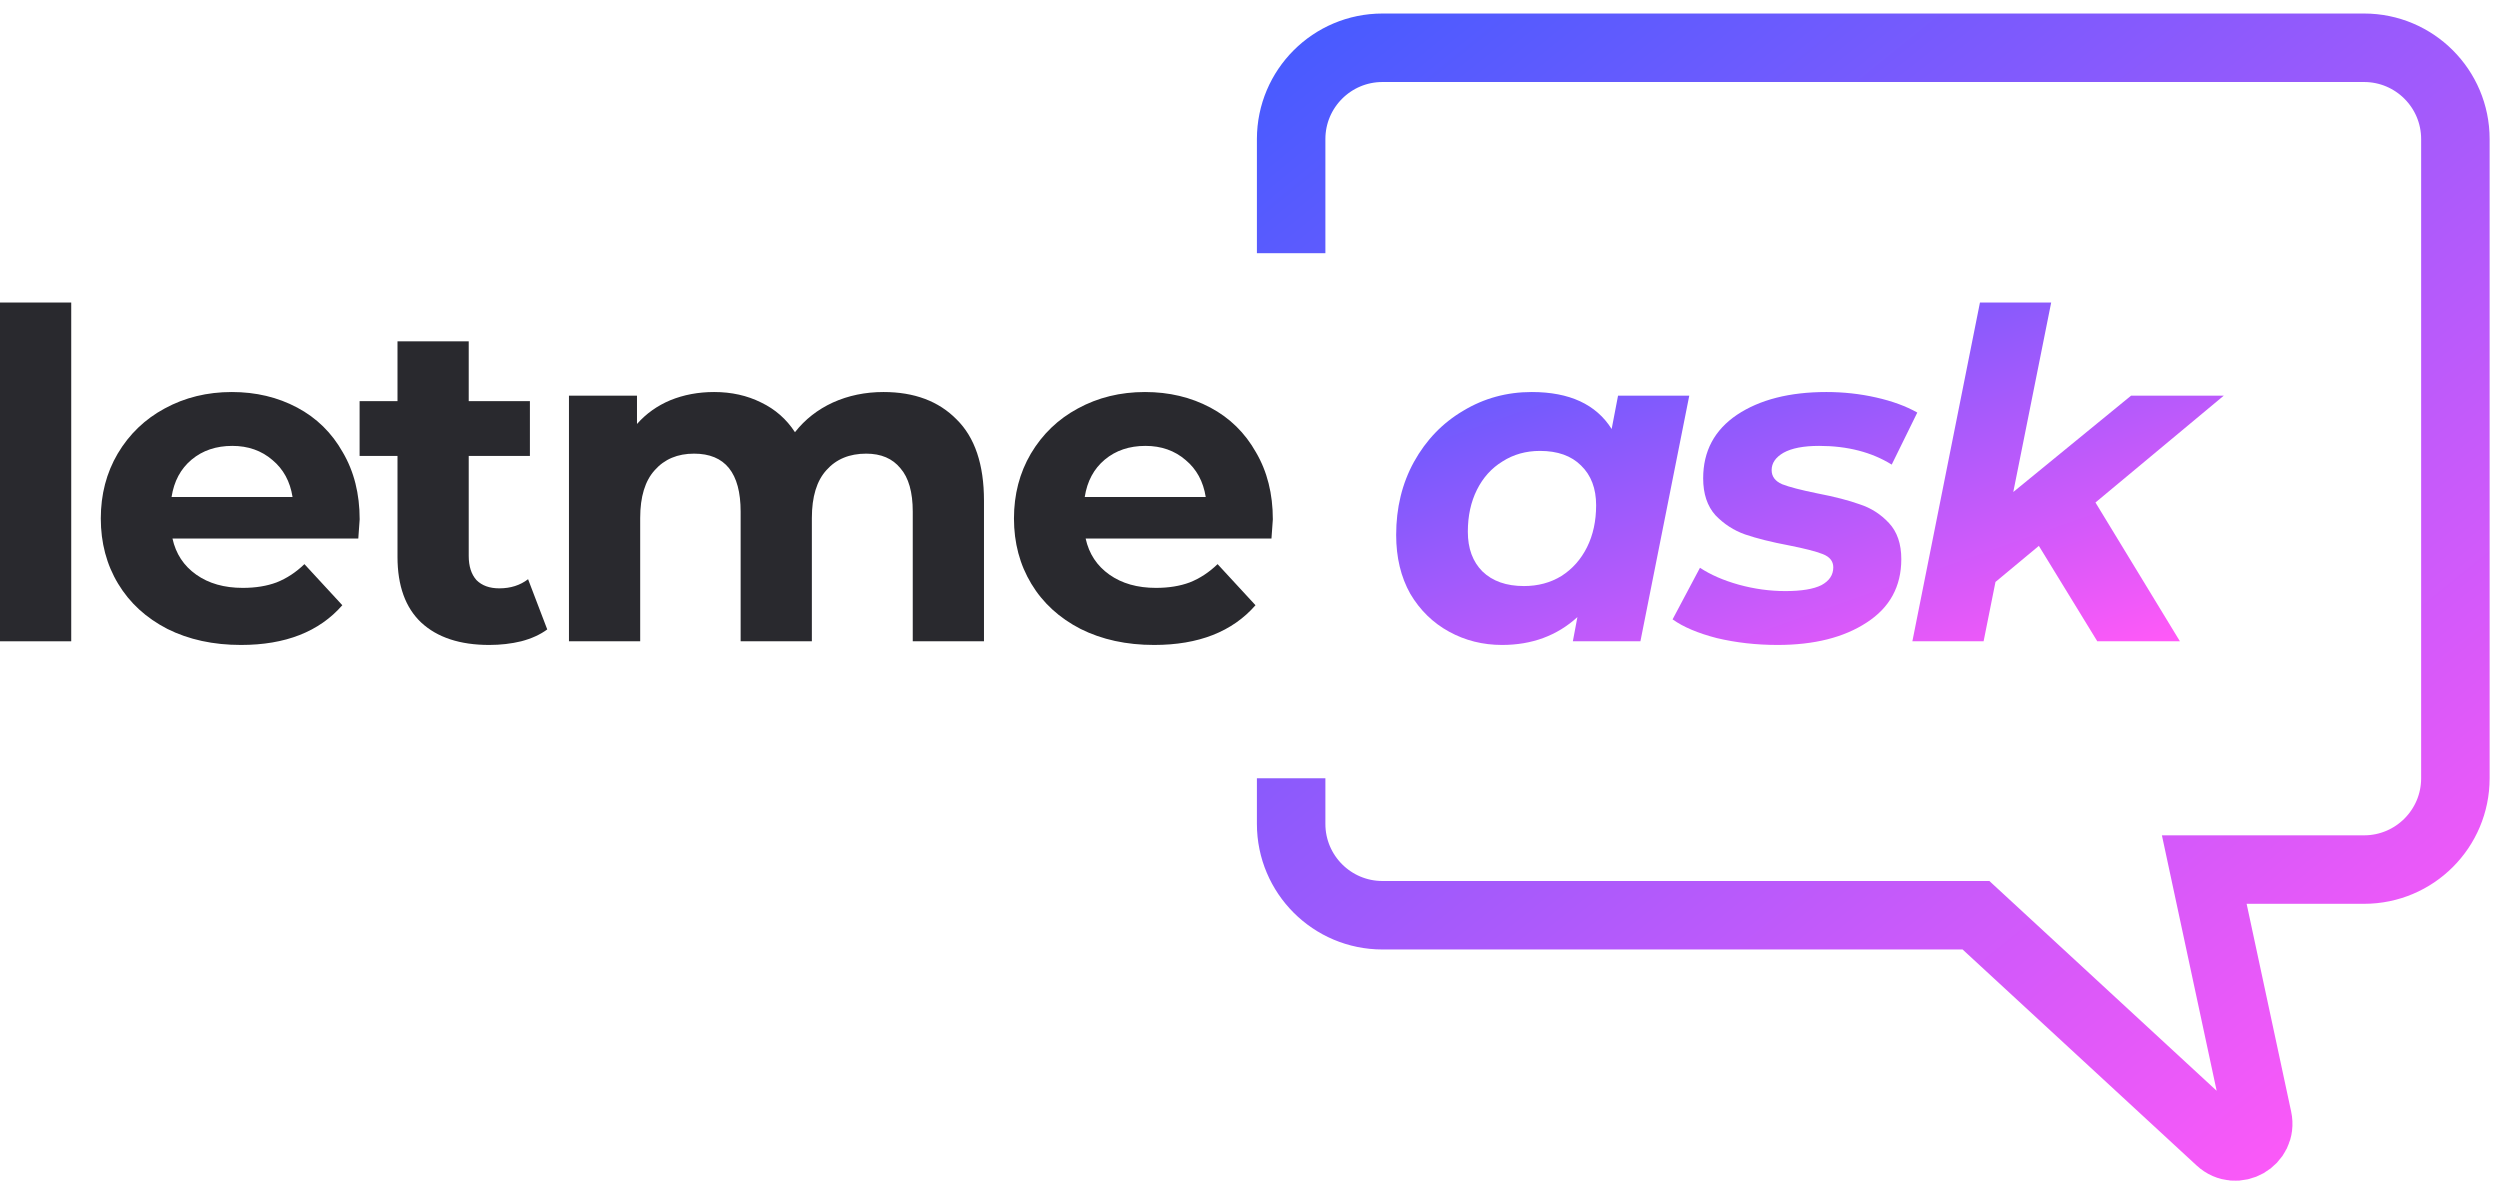
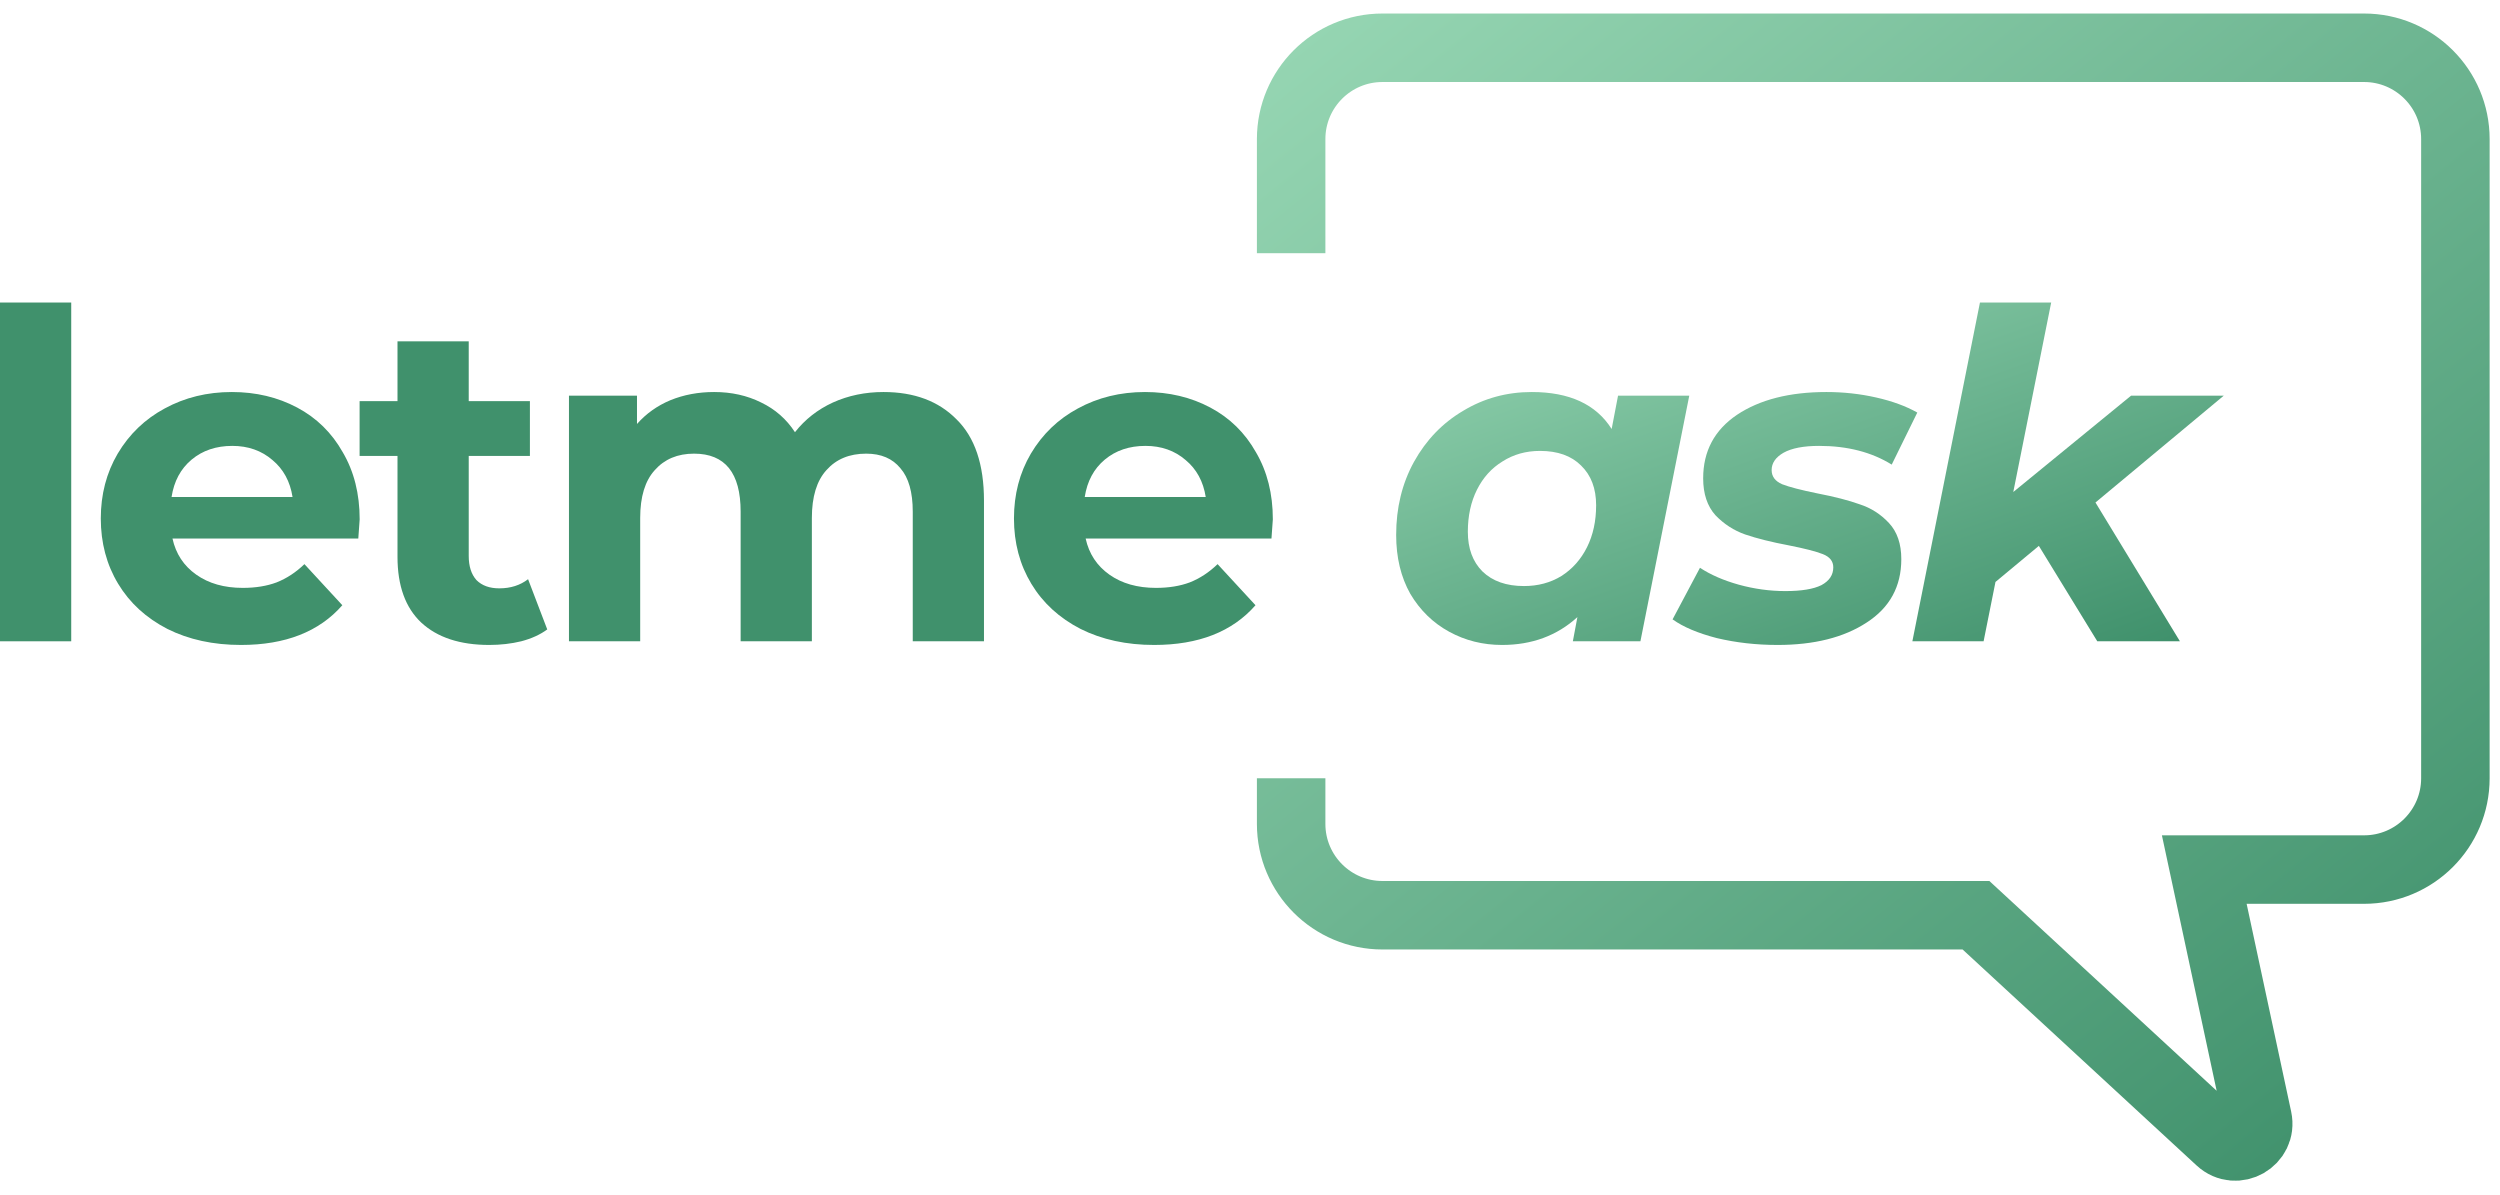
<svg xmlns="http://www.w3.org/2000/svg" width="157" height="75" viewBox="0 0 157 75" fill="none">
-   <path d="M0 18.999H4.473V40.273H0V18.999Z" fill="#29292E" />
-   <path d="M22.587 32.618C22.587 32.675 22.558 33.077 22.501 33.822H10.832C11.042 34.778 11.539 35.533 12.323 36.087C13.106 36.642 14.081 36.919 15.247 36.919C16.05 36.919 16.757 36.804 17.369 36.575C18 36.326 18.583 35.944 19.118 35.428L21.498 38.008C20.045 39.671 17.923 40.503 15.133 40.503C13.393 40.503 11.854 40.168 10.516 39.499C9.178 38.811 8.146 37.865 7.42 36.661C6.693 35.457 6.33 34.09 6.33 32.561C6.33 31.051 6.684 29.694 7.391 28.489C8.117 27.266 9.102 26.32 10.344 25.651C11.606 24.963 13.011 24.619 14.559 24.619C16.069 24.619 17.436 24.944 18.659 25.593C19.883 26.243 20.838 27.18 21.526 28.403C22.234 29.608 22.587 31.012 22.587 32.618ZM14.588 28.002C13.575 28.002 12.724 28.289 12.036 28.862C11.348 29.436 10.927 30.219 10.774 31.213H18.372C18.22 30.238 17.799 29.464 17.111 28.891C16.423 28.298 15.582 28.002 14.588 28.002Z" fill="#29292E" />
-   <path d="M34.367 39.528C33.928 39.853 33.383 40.102 32.733 40.273C32.102 40.426 31.433 40.503 30.726 40.503C28.891 40.503 27.467 40.035 26.454 39.098C25.46 38.161 24.963 36.785 24.963 34.969V28.633H22.583V25.192H24.963V21.436H29.436V25.192H33.278V28.633H29.436V34.912C29.436 35.562 29.598 36.068 29.923 36.431C30.267 36.776 30.745 36.948 31.357 36.948C32.064 36.948 32.666 36.756 33.163 36.374L34.367 39.528Z" fill="#29292E" />
-   <path d="M55.486 24.619C57.417 24.619 58.946 25.192 60.074 26.339C61.221 27.467 61.794 29.168 61.794 31.443V40.273H57.321V32.131C57.321 30.907 57.063 29.999 56.547 29.407C56.05 28.795 55.333 28.489 54.397 28.489C53.345 28.489 52.514 28.833 51.902 29.522C51.291 30.191 50.985 31.194 50.985 32.532V40.273H46.512V32.131C46.512 29.703 45.537 28.489 43.587 28.489C42.555 28.489 41.733 28.833 41.122 29.522C40.51 30.191 40.204 31.194 40.204 32.532V40.273H35.731V24.848H40.003V26.626C40.577 25.976 41.275 25.479 42.096 25.135C42.938 24.791 43.855 24.619 44.849 24.619C45.938 24.619 46.923 24.838 47.802 25.278C48.681 25.699 49.389 26.32 49.924 27.142C50.555 26.339 51.348 25.718 52.304 25.278C53.279 24.838 54.339 24.619 55.486 24.619Z" fill="#29292E" />
-   <path d="M79.934 32.618C79.934 32.675 79.906 33.077 79.848 33.822H68.179C68.389 34.778 68.886 35.533 69.67 36.087C70.454 36.642 71.428 36.919 72.594 36.919C73.397 36.919 74.104 36.804 74.716 36.575C75.347 36.326 75.93 35.944 76.465 35.428L78.845 38.008C77.392 39.671 75.27 40.503 72.48 40.503C70.74 40.503 69.201 40.168 67.864 39.499C66.525 38.811 65.493 37.865 64.767 36.661C64.041 35.457 63.677 34.09 63.677 32.561C63.677 31.051 64.031 29.694 64.738 28.489C65.465 27.266 66.449 26.32 67.692 25.651C68.953 24.963 70.358 24.619 71.906 24.619C73.416 24.619 74.783 24.944 76.006 25.593C77.23 26.243 78.185 27.18 78.874 28.403C79.581 29.608 79.934 31.012 79.934 32.618ZM71.935 28.002C70.922 28.002 70.071 28.289 69.383 28.862C68.695 29.436 68.275 30.219 68.121 31.213H75.72C75.567 30.238 75.146 29.464 74.458 28.891C73.77 28.298 72.929 28.002 71.935 28.002Z" fill="#29292E" />
+   <path d="M0 18.999H4.473V40.273H0V18.999Z" fill="#40916c" />
+   <path d="M22.587 32.618C22.587 32.675 22.558 33.077 22.501 33.822H10.832C11.042 34.778 11.539 35.533 12.323 36.087C13.106 36.642 14.081 36.919 15.247 36.919C16.05 36.919 16.757 36.804 17.369 36.575C18 36.326 18.583 35.944 19.118 35.428L21.498 38.008C20.045 39.671 17.923 40.503 15.133 40.503C13.393 40.503 11.854 40.168 10.516 39.499C9.178 38.811 8.146 37.865 7.42 36.661C6.693 35.457 6.33 34.09 6.33 32.561C6.33 31.051 6.684 29.694 7.391 28.489C8.117 27.266 9.102 26.32 10.344 25.651C11.606 24.963 13.011 24.619 14.559 24.619C16.069 24.619 17.436 24.944 18.659 25.593C19.883 26.243 20.838 27.18 21.526 28.403C22.234 29.608 22.587 31.012 22.587 32.618ZM14.588 28.002C13.575 28.002 12.724 28.289 12.036 28.862C11.348 29.436 10.927 30.219 10.774 31.213H18.372C18.22 30.238 17.799 29.464 17.111 28.891C16.423 28.298 15.582 28.002 14.588 28.002Z" fill="#40916c" />
+   <path d="M34.367 39.528C33.928 39.853 33.383 40.102 32.733 40.273C32.102 40.426 31.433 40.503 30.726 40.503C28.891 40.503 27.467 40.035 26.454 39.098C25.46 38.161 24.963 36.785 24.963 34.969V28.633H22.583V25.192H24.963V21.436H29.436V25.192H33.278V28.633H29.436V34.912C29.436 35.562 29.598 36.068 29.923 36.431C30.267 36.776 30.745 36.948 31.357 36.948C32.064 36.948 32.666 36.756 33.163 36.374L34.367 39.528Z" fill="#40916c" />
+   <path d="M55.486 24.619C57.417 24.619 58.946 25.192 60.074 26.339C61.221 27.467 61.794 29.168 61.794 31.443V40.273H57.321V32.131C57.321 30.907 57.063 29.999 56.547 29.407C56.05 28.795 55.333 28.489 54.397 28.489C53.345 28.489 52.514 28.833 51.902 29.522C51.291 30.191 50.985 31.194 50.985 32.532V40.273H46.512V32.131C46.512 29.703 45.537 28.489 43.587 28.489C42.555 28.489 41.733 28.833 41.122 29.522C40.51 30.191 40.204 31.194 40.204 32.532V40.273H35.731V24.848H40.003V26.626C40.577 25.976 41.275 25.479 42.096 25.135C42.938 24.791 43.855 24.619 44.849 24.619C45.938 24.619 46.923 24.838 47.802 25.278C48.681 25.699 49.389 26.32 49.924 27.142C50.555 26.339 51.348 25.718 52.304 25.278C53.279 24.838 54.339 24.619 55.486 24.619Z" fill="#40916c" />
+   <path d="M79.934 32.618C79.934 32.675 79.906 33.077 79.848 33.822H68.179C68.389 34.778 68.886 35.533 69.67 36.087C70.454 36.642 71.428 36.919 72.594 36.919C73.397 36.919 74.104 36.804 74.716 36.575C75.347 36.326 75.93 35.944 76.465 35.428L78.845 38.008C77.392 39.671 75.27 40.503 72.48 40.503C70.74 40.503 69.201 40.168 67.864 39.499C66.525 38.811 65.493 37.865 64.767 36.661C64.041 35.457 63.677 34.09 63.677 32.561C63.677 31.051 64.031 29.694 64.738 28.489C65.465 27.266 66.449 26.32 67.692 25.651C68.953 24.963 70.358 24.619 71.906 24.619C73.416 24.619 74.783 24.944 76.006 25.593C77.23 26.243 78.185 27.18 78.874 28.403C79.581 29.608 79.934 31.012 79.934 32.618ZM71.935 28.002C70.922 28.002 70.071 28.289 69.383 28.862C68.695 29.436 68.275 30.219 68.121 31.213H75.72C75.567 30.238 75.146 29.464 74.458 28.891C73.77 28.298 72.929 28.002 71.935 28.002Z" fill="#40916c" />
  <path d="M106.086 24.848L103.018 40.273H98.775L99.061 38.754C97.781 39.92 96.204 40.503 94.331 40.503C93.126 40.503 92.018 40.226 91.005 39.671C89.992 39.117 89.179 38.324 88.567 37.292C87.975 36.24 87.679 35.007 87.679 33.593C87.679 31.892 88.051 30.363 88.797 29.006C89.561 27.629 90.594 26.559 91.894 25.794C93.193 25.011 94.627 24.619 96.194 24.619C98.564 24.619 100.237 25.393 101.212 26.941L101.613 24.848H106.086ZM95.707 36.804C96.586 36.804 97.37 36.594 98.058 36.173C98.746 35.734 99.281 35.132 99.664 34.367C100.046 33.602 100.237 32.723 100.237 31.729C100.237 30.678 99.922 29.846 99.291 29.235C98.679 28.623 97.819 28.317 96.71 28.317C95.831 28.317 95.047 28.537 94.359 28.977C93.671 29.397 93.136 29.99 92.754 30.754C92.371 31.519 92.18 32.398 92.18 33.392C92.18 34.444 92.486 35.275 93.098 35.887C93.728 36.498 94.598 36.804 95.707 36.804Z" fill="url(#paint0_linear)" />
  <path d="M111.632 40.503C110.294 40.503 109.023 40.359 107.819 40.073C106.634 39.767 105.707 39.375 105.038 38.897L106.758 35.657C107.427 36.097 108.239 36.451 109.195 36.718C110.17 36.986 111.145 37.12 112.119 37.12C113.133 37.12 113.888 36.995 114.385 36.747C114.882 36.479 115.13 36.106 115.13 35.629C115.13 35.246 114.91 34.969 114.471 34.797C114.031 34.625 113.324 34.444 112.349 34.252C111.24 34.042 110.323 33.813 109.596 33.564C108.889 33.316 108.268 32.914 107.733 32.36C107.217 31.787 106.959 31.012 106.959 30.038C106.959 28.336 107.666 27.008 109.08 26.052C110.514 25.096 112.387 24.619 114.7 24.619C115.77 24.619 116.812 24.733 117.825 24.963C118.838 25.192 119.698 25.508 120.406 25.909L118.8 29.177C117.538 28.394 116.019 28.002 114.241 28.002C113.266 28.002 112.521 28.145 112.005 28.432C111.508 28.719 111.259 29.082 111.259 29.522C111.259 29.923 111.479 30.219 111.919 30.41C112.358 30.582 113.094 30.774 114.127 30.984C115.216 31.194 116.105 31.424 116.793 31.672C117.5 31.901 118.112 32.293 118.628 32.847C119.144 33.402 119.402 34.157 119.402 35.113C119.402 36.833 118.676 38.161 117.223 39.098C115.79 40.035 113.926 40.503 111.632 40.503Z" fill="url(#paint1_linear)" />
  <path d="M131.595 31.557L136.899 40.273H131.71L128.04 34.281L125.316 36.546L124.57 40.273H120.097L124.341 18.999H128.814L126.434 30.898L133.831 24.848H139.652L131.595 31.557Z" fill="url(#paint2_linear)" />
  <path d="M81.084 15.902V8.734C81.084 5.567 83.652 3 86.819 3H148.463C151.63 3 154.198 5.567 154.198 8.734V48.875C154.198 52.042 151.63 54.609 148.463 54.609H138.428L141.782 70.26C142.075 71.628 140.436 72.563 139.408 71.614L124.092 57.477H86.819C83.652 57.477 81.084 54.909 81.084 51.742V48.875" stroke="url(#paint3_linear)" stroke-width="4.301" />
  <defs>
    <linearGradient id="paint0_linear" x1="87.679" y1="18.999" x2="99.758" y2="53.111" gradientUnits="userSpaceOnUse">
-       <stop stop-color="#485BFF" />
-       <stop offset="1" stop-color="#FF59F8" />
+       <stop stop-color="#95d5b2" />
+       <stop offset="1" stop-color="#40916c" />
    </linearGradient>
    <linearGradient id="paint1_linear" x1="87.679" y1="18.999" x2="99.758" y2="53.111" gradientUnits="userSpaceOnUse">
-       <stop stop-color="#485BFF" />
-       <stop offset="1" stop-color="#FF59F8" />
+       <stop stop-color="#95d5b2" />
+       <stop offset="1" stop-color="#40916c" />
    </linearGradient>
    <linearGradient id="paint2_linear" x1="87.679" y1="18.999" x2="99.758" y2="53.111" gradientUnits="userSpaceOnUse">
-       <stop stop-color="#485BFF" />
-       <stop offset="1" stop-color="#FF59F8" />
+       <stop stop-color="#95d5b2" />
+       <stop offset="1" stop-color="#40916c" />
    </linearGradient>
    <linearGradient id="paint3_linear" x1="81.084" y1="3" x2="141.295" y2="77.547" gradientUnits="userSpaceOnUse">
-       <stop stop-color="#485BFF" />
-       <stop offset="1" stop-color="#FF59F8" />
+       <stop stop-color="#95d5b2" />
+       <stop offset="1" stop-color="#40916c" />
    </linearGradient>
  </defs>
</svg>
